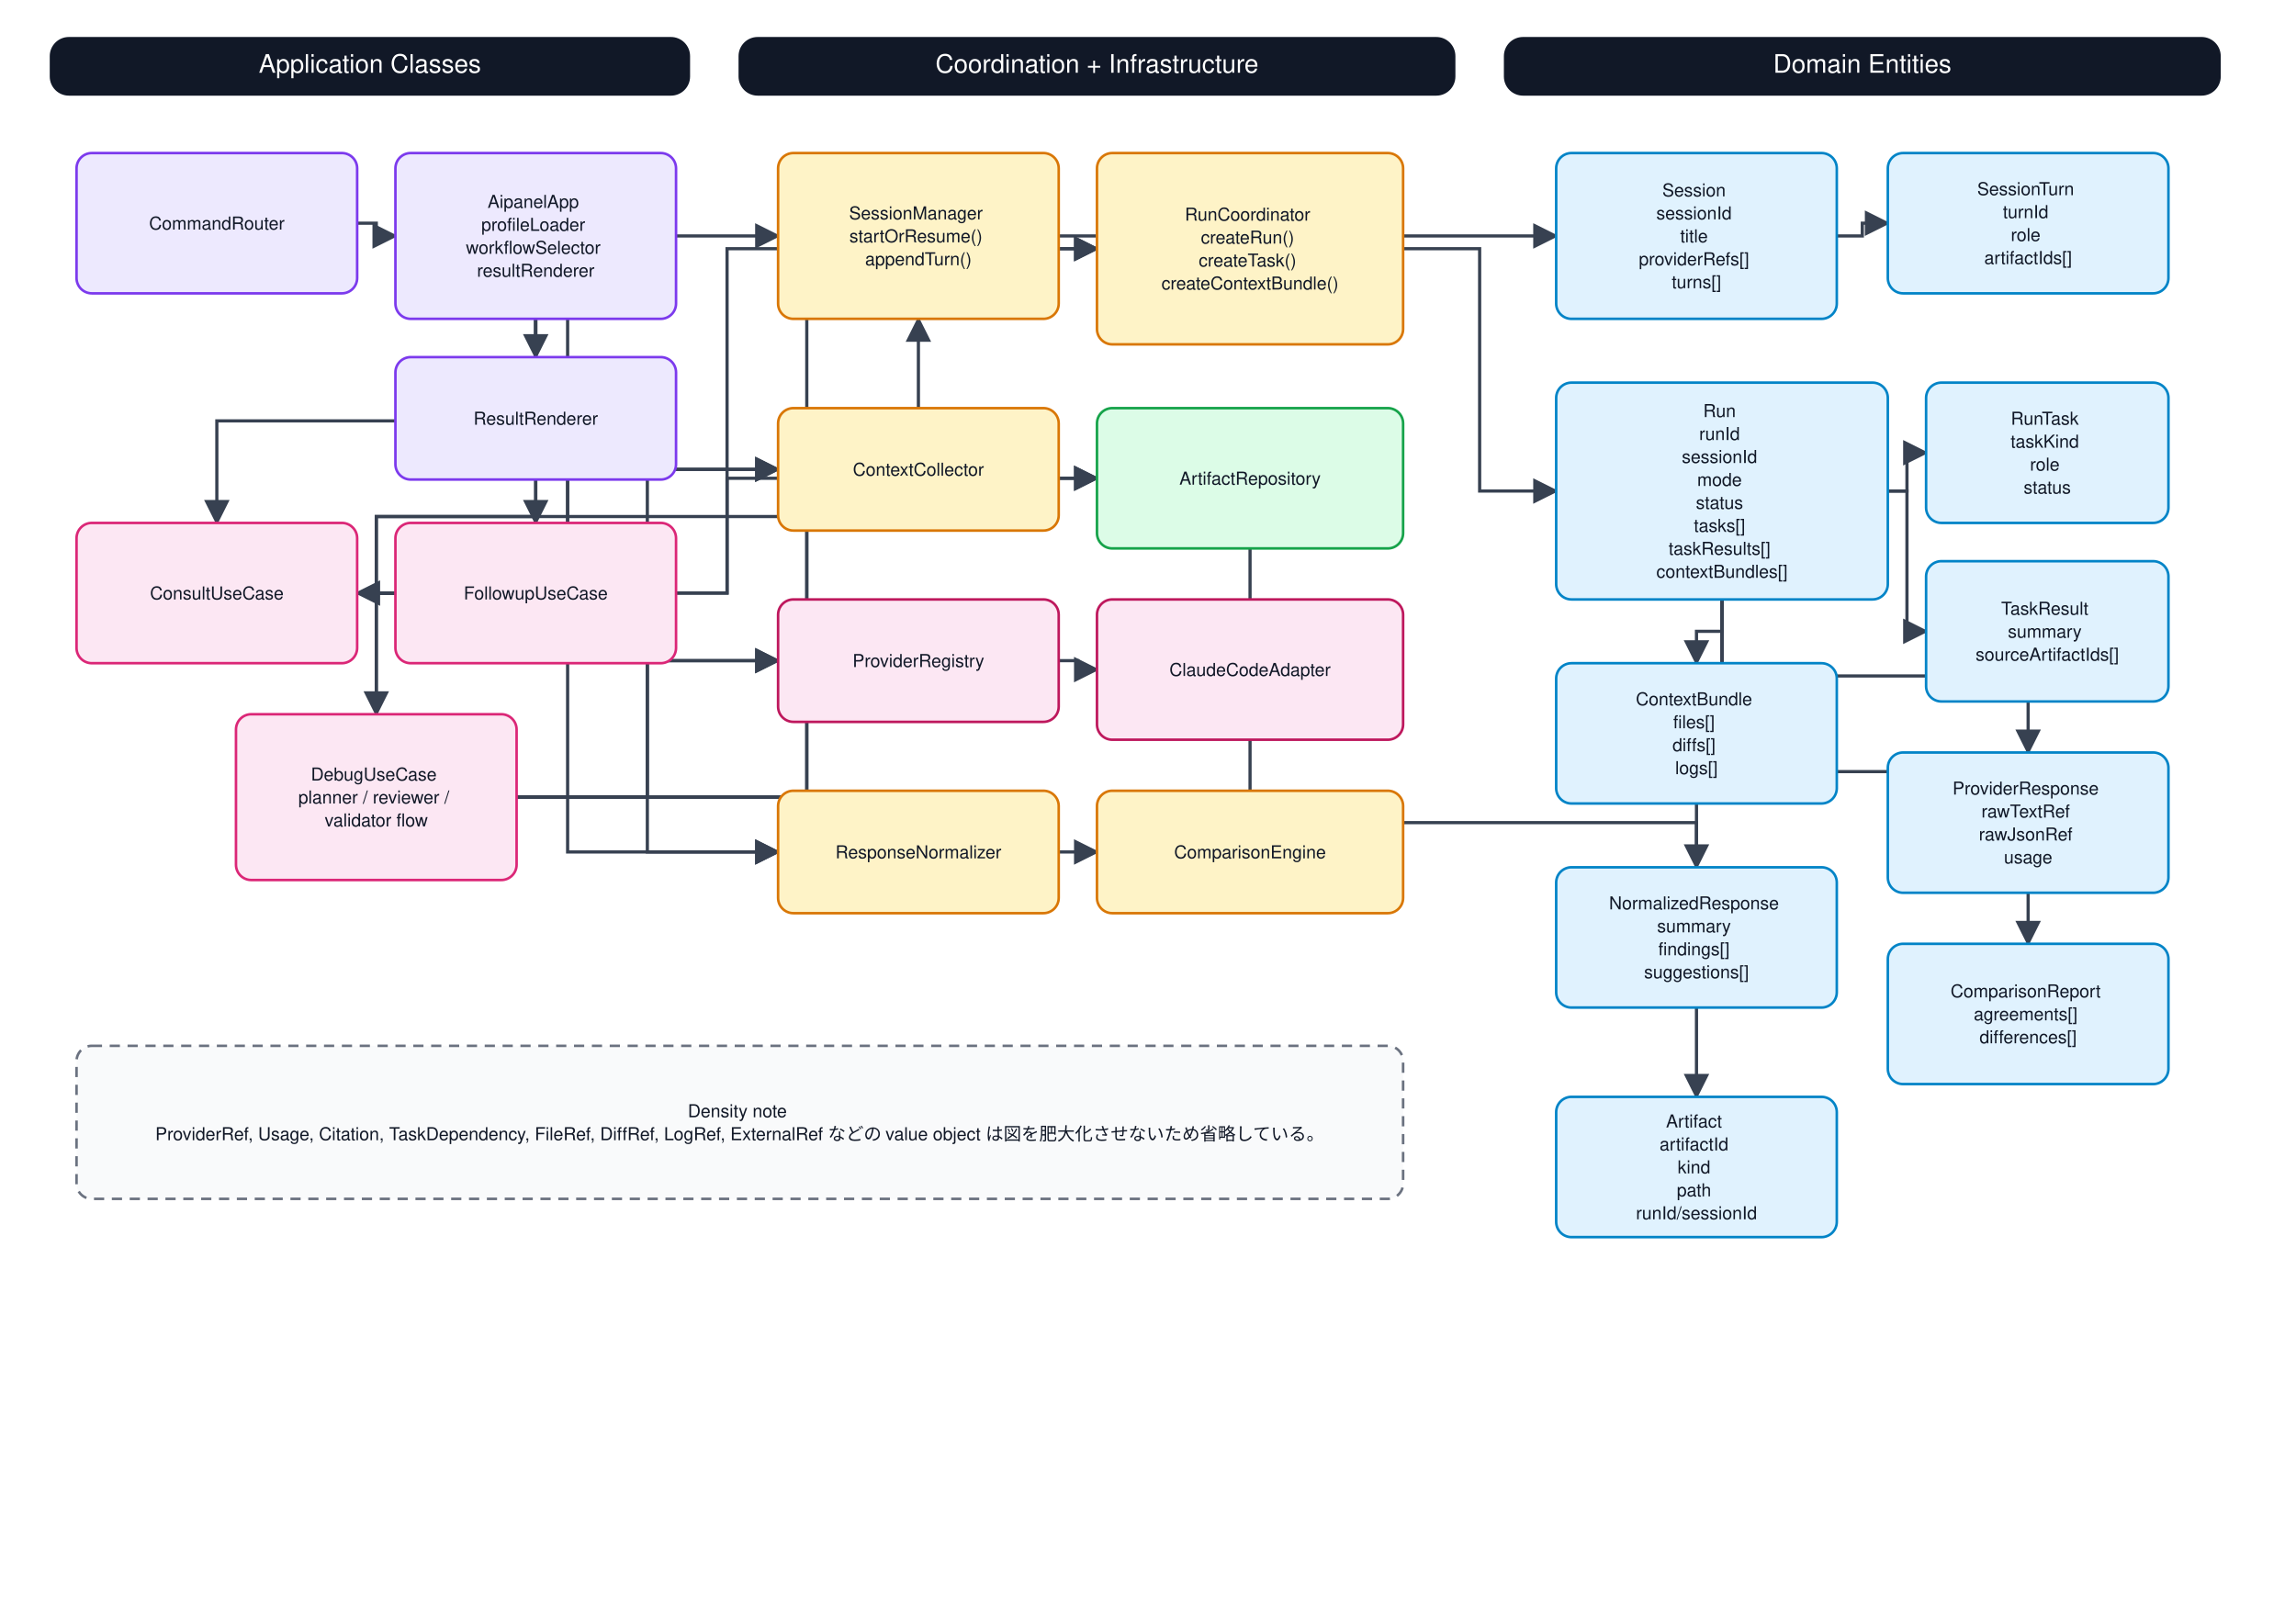
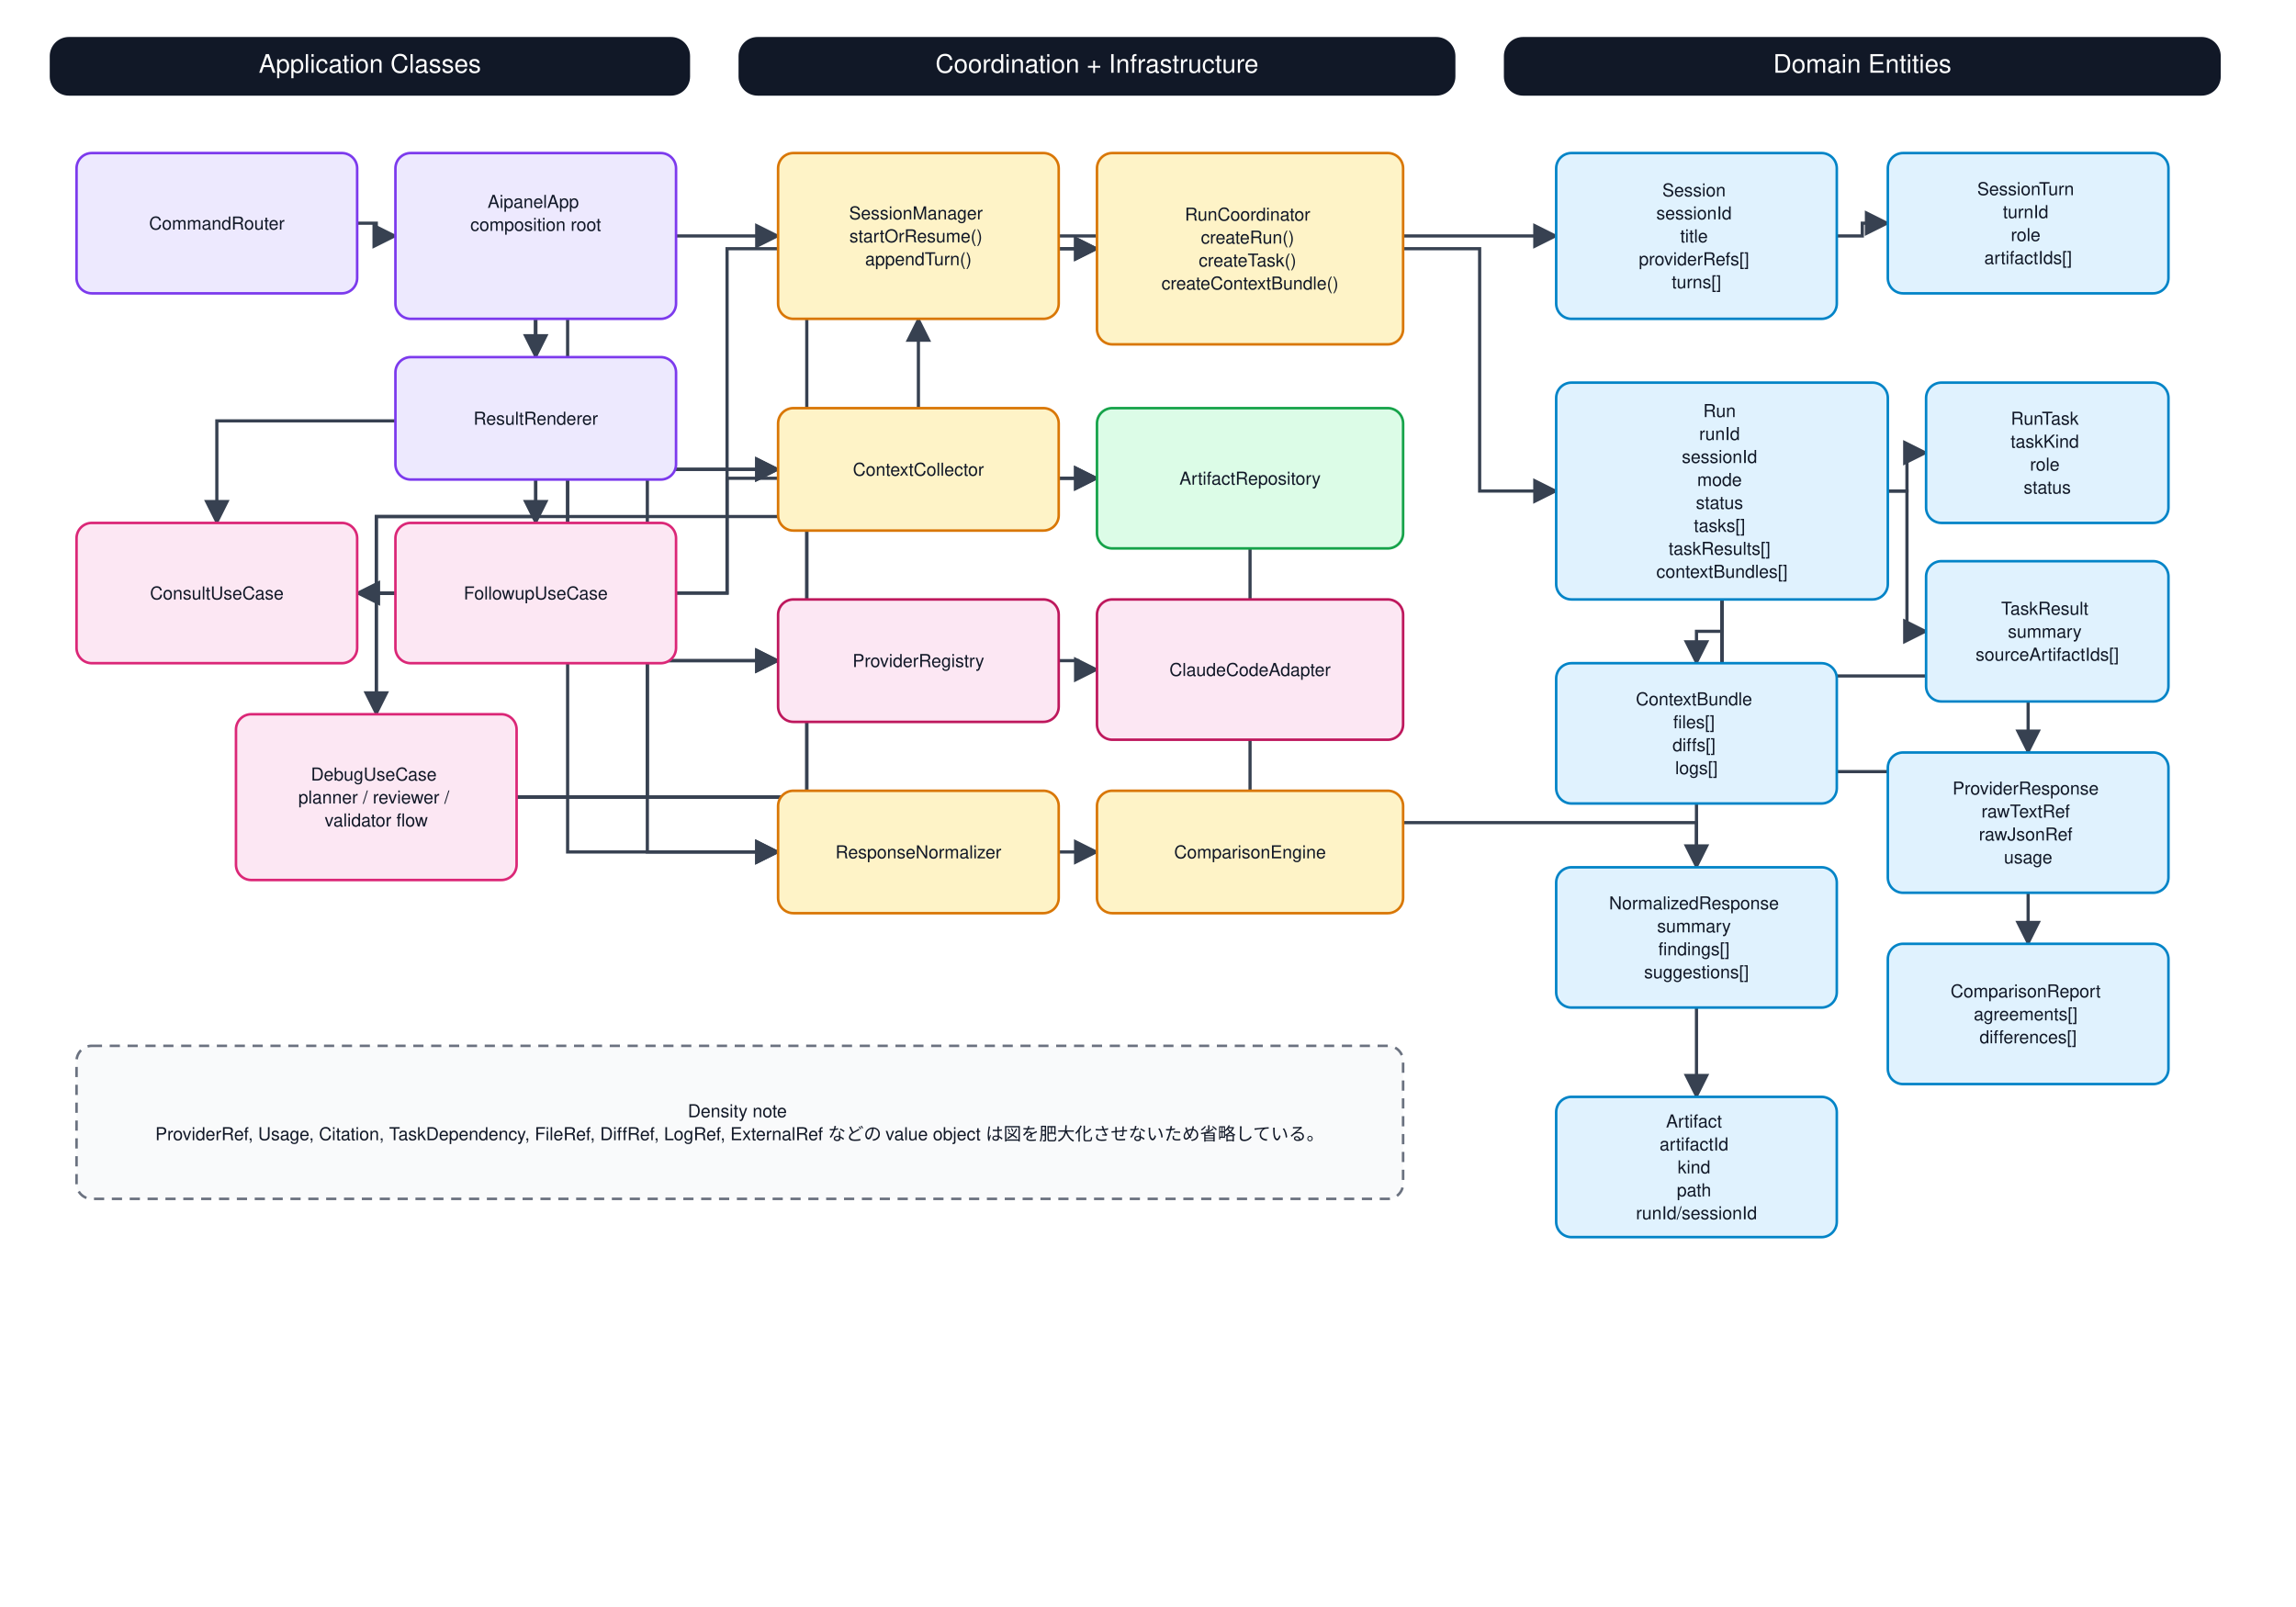
<svg xmlns="http://www.w3.org/2000/svg" width="1800" height="1260" viewBox="0 0 1800 1260">
  <defs>
    <marker id="arrow" viewBox="0 0 10 10" refX="9" refY="5" markerWidth="8" markerHeight="8" orient="auto-start-reverse">
      <path d="M 0 0 L 10 5 L 0 10 z" fill="#374151" />
    </marker>
  </defs>
  <rect width="1800" height="1260" fill="#FFFFFF" />
  <path d="M 280 175 L 295 175 L 295 185 L 310 185" fill="none" stroke="#374151" stroke-width="2.5" marker-end="url(#arrow)" />
  <path d="M 420 250 L 420 265 L 420 265 L 420 280" fill="none" stroke="#374151" stroke-width="2.5" marker-end="url(#arrow)" />
  <path d="M 420 250 L 420 330 L 170 330 L 170 410" fill="none" stroke="#374151" stroke-width="2.5" marker-end="url(#arrow)" />
  <path d="M 420 250 L 420 330 L 420 330 L 420 410" fill="none" stroke="#374151" stroke-width="2.5" marker-end="url(#arrow)" />
  <path d="M 420 250 L 420 405 L 295 405 L 295 560" fill="none" stroke="#374151" stroke-width="2.5" marker-end="url(#arrow)" />
  <path d="M 310 465 L 295 465 L 295 465 L 280 465" fill="none" stroke="#374151" stroke-width="2.5" marker-end="url(#arrow)" />
  <path d="M 280 465 L 445 465 L 445 185 L 610 185" fill="none" stroke="#374151" stroke-width="2.5" marker-end="url(#arrow)" />
  <path d="M 280 465 L 570 465 L 570 195 L 860 195" fill="none" stroke="#374151" stroke-width="2.5" marker-end="url(#arrow)" />
  <path d="M 280 465 L 445 465 L 445 368 L 610 368" fill="none" stroke="#374151" stroke-width="2.5" marker-end="url(#arrow)" />
  <path d="M 280 465 L 570 465 L 570 375 L 860 375" fill="none" stroke="#374151" stroke-width="2.5" marker-end="url(#arrow)" />
  <path d="M 280 465 L 445 465 L 445 518 L 610 518" fill="none" stroke="#374151" stroke-width="2.5" marker-end="url(#arrow)" />
  <path d="M 280 465 L 445 465 L 445 668 L 610 668" fill="none" stroke="#374151" stroke-width="2.5" marker-end="url(#arrow)" />
  <path d="M 295 560 L 295 405 L 720 405 L 720 250" fill="none" stroke="#374151" stroke-width="2.5" marker-end="url(#arrow)" />
  <path d="M 405 625 L 632.5 625 L 632.5 195 L 860 195" fill="none" stroke="#374151" stroke-width="2.5" marker-end="url(#arrow)" />
  <path d="M 405 625 L 507.5 625 L 507.5 368 L 610 368" fill="none" stroke="#374151" stroke-width="2.5" marker-end="url(#arrow)" />
  <path d="M 405 625 L 632.5 625 L 632.5 375 L 860 375" fill="none" stroke="#374151" stroke-width="2.5" marker-end="url(#arrow)" />
  <path d="M 405 625 L 507.5 625 L 507.5 518 L 610 518" fill="none" stroke="#374151" stroke-width="2.5" marker-end="url(#arrow)" />
  <path d="M 405 625 L 507.5 625 L 507.5 668 L 610 668" fill="none" stroke="#374151" stroke-width="2.5" marker-end="url(#arrow)" />
  <path d="M 405 625 L 632.5 625 L 632.5 668 L 860 668" fill="none" stroke="#374151" stroke-width="2.5" marker-end="url(#arrow)" />
  <path d="M 830 518 L 845 518 L 845 525 L 860 525" fill="none" stroke="#374151" stroke-width="2.5" marker-end="url(#arrow)" />
  <path d="M 830 185 L 1025 185 L 1025 185 L 1220 185" fill="none" stroke="#374151" stroke-width="2.5" marker-end="url(#arrow)" />
  <path d="M 1100 195 L 1160 195 L 1160 385 L 1220 385" fill="none" stroke="#374151" stroke-width="2.5" marker-end="url(#arrow)" />
  <path d="M 980 430 L 980 645 L 1330 645 L 1330 860" fill="none" stroke="#374151" stroke-width="2.5" marker-end="url(#arrow)" />
  <path d="M 1440 185 L 1460 185 L 1460 175 L 1480 175" fill="none" stroke="#374151" stroke-width="2.5" marker-end="url(#arrow)" />
  <path d="M 1480 385 L 1495 385 L 1495 355 L 1510 355" fill="none" stroke="#374151" stroke-width="2.5" marker-end="url(#arrow)" />
  <path d="M 1480 385 L 1495 385 L 1495 495 L 1510 495" fill="none" stroke="#374151" stroke-width="2.5" marker-end="url(#arrow)" />
  <path d="M 1350 470 L 1350 495 L 1330 495 L 1330 520" fill="none" stroke="#374151" stroke-width="2.5" marker-end="url(#arrow)" />
  <path d="M 1350 470 L 1350 530 L 1590 530 L 1590 590" fill="none" stroke="#374151" stroke-width="2.5" marker-end="url(#arrow)" />
  <path d="M 1350 470 L 1350 575 L 1330 575 L 1330 680" fill="none" stroke="#374151" stroke-width="2.5" marker-end="url(#arrow)" />
  <path d="M 1350 470 L 1350 605 L 1590 605 L 1590 740" fill="none" stroke="#374151" stroke-width="2.5" marker-end="url(#arrow)" />
  <g id="header-app">
    <rect x="40" y="30" width="500" height="44" rx="14" ry="14" fill="#111827" stroke="#111827" stroke-width="2" />
    <text x="290" y="57" text-anchor="middle" font-family="Helvetica, Arial, sans-serif" font-size="20" fill="#FFFFFF">
      <tspan x="290" dy="0">Application Classes</tspan>
    </text>
  </g>
  <g id="header-services">
    <rect x="580" y="30" width="560" height="44" rx="14" ry="14" fill="#111827" stroke="#111827" stroke-width="2" />
    <text x="860" y="57" text-anchor="middle" font-family="Helvetica, Arial, sans-serif" font-size="20" fill="#FFFFFF">
      <tspan x="860" dy="0">Coordination + Infrastructure</tspan>
    </text>
  </g>
  <g id="header-domain">
    <rect x="1180" y="30" width="560" height="44" rx="14" ry="14" fill="#111827" stroke="#111827" stroke-width="2" />
    <text x="1460" y="57" text-anchor="middle" font-family="Helvetica, Arial, sans-serif" font-size="20" fill="#FFFFFF">
      <tspan x="1460" dy="0">Domain Entities</tspan>
    </text>
  </g>
  <g id="router">
    <rect x="60" y="120" width="220" height="110" rx="12" ry="12" fill="#EDE9FE" stroke="#7C3AED" stroke-width="2" />
    <text x="170" y="180" text-anchor="middle" font-family="Helvetica, Arial, sans-serif" font-size="14" fill="#111827">
      <tspan x="170" dy="0">CommandRouter</tspan>
    </text>
  </g>
  <g id="app">
    <rect x="310" y="120" width="220" height="130" rx="12" ry="12" fill="#EDE9FE" stroke="#7C3AED" stroke-width="2" />
    <text x="420" y="163" text-anchor="middle" font-family="Helvetica, Arial, sans-serif" font-size="14" fill="#111827">
      <tspan x="420" dy="0">AipanelApp</tspan>
-       <tspan x="420" dy="18">profileLoader</tspan>
-       <tspan x="420" dy="18">workflowSelector</tspan>
-       <tspan x="420" dy="18">resultRenderer</tspan>
+       <tspan x="420" dy="18">composition root</tspan>
    </text>
  </g>
  <g id="renderer">
    <rect x="310" y="280" width="220" height="96" rx="12" ry="12" fill="#EDE9FE" stroke="#7C3AED" stroke-width="2" />
    <text x="420" y="333" text-anchor="middle" font-family="Helvetica, Arial, sans-serif" font-size="14" fill="#111827">
      <tspan x="420" dy="0">ResultRenderer</tspan>
    </text>
  </g>
  <g id="consult">
    <rect x="60" y="410" width="220" height="110" rx="12" ry="12" fill="#FCE7F3" stroke="#DB2777" stroke-width="2" />
    <text x="170" y="470" text-anchor="middle" font-family="Helvetica, Arial, sans-serif" font-size="14" fill="#111827">
      <tspan x="170" dy="0">ConsultUseCase</tspan>
    </text>
  </g>
  <g id="followup">
    <rect x="310" y="410" width="220" height="110" rx="12" ry="12" fill="#FCE7F3" stroke="#DB2777" stroke-width="2" />
    <text x="420" y="470" text-anchor="middle" font-family="Helvetica, Arial, sans-serif" font-size="14" fill="#111827">
      <tspan x="420" dy="0">FollowupUseCase</tspan>
    </text>
  </g>
  <g id="debug">
    <rect x="185" y="560" width="220" height="130" rx="12" ry="12" fill="#FCE7F3" stroke="#DB2777" stroke-width="2" />
    <text x="295" y="612" text-anchor="middle" font-family="Helvetica, Arial, sans-serif" font-size="14" fill="#111827">
      <tspan x="295" dy="0">DebugUseCase</tspan>
      <tspan x="295" dy="18">planner / reviewer /</tspan>
      <tspan x="295" dy="18">validator flow</tspan>
    </text>
  </g>
  <g id="session-manager">
    <rect x="610" y="120" width="220" height="130" rx="12" ry="12" fill="#FEF3C7" stroke="#D97706" stroke-width="2" />
    <text x="720" y="172" text-anchor="middle" font-family="Helvetica, Arial, sans-serif" font-size="14" fill="#111827">
      <tspan x="720" dy="0">SessionManager</tspan>
      <tspan x="720" dy="18">startOrResume()</tspan>
      <tspan x="720" dy="18">appendTurn()</tspan>
    </text>
  </g>
  <g id="run-coordinator">
    <rect x="860" y="120" width="240" height="150" rx="12" ry="12" fill="#FEF3C7" stroke="#D97706" stroke-width="2" />
    <text x="980" y="173" text-anchor="middle" font-family="Helvetica, Arial, sans-serif" font-size="14" fill="#111827">
      <tspan x="980" dy="0">RunCoordinator</tspan>
      <tspan x="980" dy="18">createRun()</tspan>
      <tspan x="980" dy="18">createTask()</tspan>
      <tspan x="980" dy="18">createContextBundle()</tspan>
    </text>
  </g>
  <g id="context">
    <rect x="610" y="320" width="220" height="96" rx="12" ry="12" fill="#FEF3C7" stroke="#D97706" stroke-width="2" />
    <text x="720" y="373" text-anchor="middle" font-family="Helvetica, Arial, sans-serif" font-size="14" fill="#111827">
      <tspan x="720" dy="0">ContextCollector</tspan>
    </text>
  </g>
  <g id="artifact-repo">
    <rect x="860" y="320" width="240" height="110" rx="12" ry="12" fill="#DCFCE7" stroke="#16A34A" stroke-width="2" />
    <text x="980" y="380" text-anchor="middle" font-family="Helvetica, Arial, sans-serif" font-size="14" fill="#111827">
      <tspan x="980" dy="0">ArtifactRepository</tspan>
    </text>
  </g>
  <g id="provider-registry">
    <rect x="610" y="470" width="220" height="96" rx="12" ry="12" fill="#FCE7F3" stroke="#BE185D" stroke-width="2" />
    <text x="720" y="523" text-anchor="middle" font-family="Helvetica, Arial, sans-serif" font-size="14" fill="#111827">
      <tspan x="720" dy="0">ProviderRegistry</tspan>
    </text>
  </g>
  <g id="claude">
    <rect x="860" y="470" width="240" height="110" rx="12" ry="12" fill="#FCE7F3" stroke="#BE185D" stroke-width="2" />
    <text x="980" y="530" text-anchor="middle" font-family="Helvetica, Arial, sans-serif" font-size="14" fill="#111827">
      <tspan x="980" dy="0">ClaudeCodeAdapter</tspan>
    </text>
  </g>
  <g id="normalizer">
    <rect x="610" y="620" width="220" height="96" rx="12" ry="12" fill="#FEF3C7" stroke="#D97706" stroke-width="2" />
    <text x="720" y="673" text-anchor="middle" font-family="Helvetica, Arial, sans-serif" font-size="14" fill="#111827">
      <tspan x="720" dy="0">ResponseNormalizer</tspan>
    </text>
  </g>
  <g id="comparison">
    <rect x="860" y="620" width="240" height="96" rx="12" ry="12" fill="#FEF3C7" stroke="#D97706" stroke-width="2" />
    <text x="980" y="673" text-anchor="middle" font-family="Helvetica, Arial, sans-serif" font-size="14" fill="#111827">
      <tspan x="980" dy="0">ComparisonEngine</tspan>
    </text>
  </g>
  <g id="session">
    <rect x="1220" y="120" width="220" height="130" rx="12" ry="12" fill="#E0F2FE" stroke="#0284C7" stroke-width="2" />
    <text x="1330" y="154" text-anchor="middle" font-family="Helvetica, Arial, sans-serif" font-size="14" fill="#111827">
      <tspan x="1330" dy="0">Session</tspan>
      <tspan x="1330" dy="18">sessionId</tspan>
      <tspan x="1330" dy="18">title</tspan>
      <tspan x="1330" dy="18">providerRefs[]</tspan>
      <tspan x="1330" dy="18">turns[]</tspan>
    </text>
  </g>
  <g id="session-turn">
    <rect x="1480" y="120" width="220" height="110" rx="12" ry="12" fill="#E0F2FE" stroke="#0284C7" stroke-width="2" />
    <text x="1590" y="153" text-anchor="middle" font-family="Helvetica, Arial, sans-serif" font-size="14" fill="#111827">
      <tspan x="1590" dy="0">SessionTurn</tspan>
      <tspan x="1590" dy="18">turnId</tspan>
      <tspan x="1590" dy="18">role</tspan>
      <tspan x="1590" dy="18">artifactIds[]</tspan>
    </text>
  </g>
  <g id="run">
    <rect x="1220" y="300" width="260" height="170" rx="12" ry="12" fill="#E0F2FE" stroke="#0284C7" stroke-width="2" />
    <text x="1350" y="327" text-anchor="middle" font-family="Helvetica, Arial, sans-serif" font-size="14" fill="#111827">
      <tspan x="1350" dy="0">Run</tspan>
      <tspan x="1350" dy="18">runId</tspan>
      <tspan x="1350" dy="18">sessionId</tspan>
      <tspan x="1350" dy="18">mode</tspan>
      <tspan x="1350" dy="18">status</tspan>
      <tspan x="1350" dy="18">tasks[]</tspan>
      <tspan x="1350" dy="18">taskResults[]</tspan>
      <tspan x="1350" dy="18">contextBundles[]</tspan>
    </text>
  </g>
  <g id="run-task">
    <rect x="1510" y="300" width="190" height="110" rx="12" ry="12" fill="#E0F2FE" stroke="#0284C7" stroke-width="2" />
    <text x="1605" y="333" text-anchor="middle" font-family="Helvetica, Arial, sans-serif" font-size="14" fill="#111827">
      <tspan x="1605" dy="0">RunTask</tspan>
      <tspan x="1605" dy="18">taskKind</tspan>
      <tspan x="1605" dy="18">role</tspan>
      <tspan x="1605" dy="18">status</tspan>
    </text>
  </g>
  <g id="task-result">
    <rect x="1510" y="440" width="190" height="110" rx="12" ry="12" fill="#E0F2FE" stroke="#0284C7" stroke-width="2" />
    <text x="1605" y="482" text-anchor="middle" font-family="Helvetica, Arial, sans-serif" font-size="14" fill="#111827">
      <tspan x="1605" dy="0">TaskResult</tspan>
      <tspan x="1605" dy="18">summary</tspan>
      <tspan x="1605" dy="18">sourceArtifactIds[]</tspan>
    </text>
  </g>
  <g id="context-bundle">
    <rect x="1220" y="520" width="220" height="110" rx="12" ry="12" fill="#E0F2FE" stroke="#0284C7" stroke-width="2" />
    <text x="1330" y="553" text-anchor="middle" font-family="Helvetica, Arial, sans-serif" font-size="14" fill="#111827">
      <tspan x="1330" dy="0">ContextBundle</tspan>
      <tspan x="1330" dy="18">files[]</tspan>
      <tspan x="1330" dy="18">diffs[]</tspan>
      <tspan x="1330" dy="18">logs[]</tspan>
    </text>
  </g>
  <g id="provider-response">
    <rect x="1480" y="590" width="220" height="110" rx="12" ry="12" fill="#E0F2FE" stroke="#0284C7" stroke-width="2" />
    <text x="1590" y="623" text-anchor="middle" font-family="Helvetica, Arial, sans-serif" font-size="14" fill="#111827">
      <tspan x="1590" dy="0">ProviderResponse</tspan>
      <tspan x="1590" dy="18">rawTextRef</tspan>
      <tspan x="1590" dy="18">rawJsonRef</tspan>
      <tspan x="1590" dy="18">usage</tspan>
    </text>
  </g>
  <g id="normalized">
    <rect x="1220" y="680" width="220" height="110" rx="12" ry="12" fill="#E0F2FE" stroke="#0284C7" stroke-width="2" />
    <text x="1330" y="713" text-anchor="middle" font-family="Helvetica, Arial, sans-serif" font-size="14" fill="#111827">
      <tspan x="1330" dy="0">NormalizedResponse</tspan>
      <tspan x="1330" dy="18">summary</tspan>
      <tspan x="1330" dy="18">findings[]</tspan>
      <tspan x="1330" dy="18">suggestions[]</tspan>
    </text>
  </g>
  <g id="comparison-report">
    <rect x="1480" y="740" width="220" height="110" rx="12" ry="12" fill="#E0F2FE" stroke="#0284C7" stroke-width="2" />
    <text x="1590" y="782" text-anchor="middle" font-family="Helvetica, Arial, sans-serif" font-size="14" fill="#111827">
      <tspan x="1590" dy="0">ComparisonReport</tspan>
      <tspan x="1590" dy="18">agreements[]</tspan>
      <tspan x="1590" dy="18">differences[]</tspan>
    </text>
  </g>
  <g id="artifact">
    <rect x="1220" y="860" width="220" height="110" rx="12" ry="12" fill="#E0F2FE" stroke="#0284C7" stroke-width="2" />
    <text x="1330" y="884" text-anchor="middle" font-family="Helvetica, Arial, sans-serif" font-size="14" fill="#111827">
      <tspan x="1330" dy="0">Artifact</tspan>
      <tspan x="1330" dy="18">artifactId</tspan>
      <tspan x="1330" dy="18">kind</tspan>
      <tspan x="1330" dy="18">path</tspan>
      <tspan x="1330" dy="18">runId/sessionId</tspan>
    </text>
  </g>
  <g id="note">
    <rect x="60" y="820" width="1040" height="120" rx="12" ry="12" fill="#F9FAFB" stroke="#6B7280" stroke-width="2" stroke-dasharray="8 6" />
    <text x="580" y="876" text-anchor="middle" font-family="Helvetica, Arial, sans-serif" font-size="14" fill="#111827">
      <tspan x="580" dy="0">Density note</tspan>
      <tspan x="580" dy="18">ProviderRef, Usage, Citation, TaskDependency, FileRef, DiffRef, LogRef, ExternalRef などの value object は図を肥大化させないため省略している。</tspan>
    </text>
  </g>
</svg>
